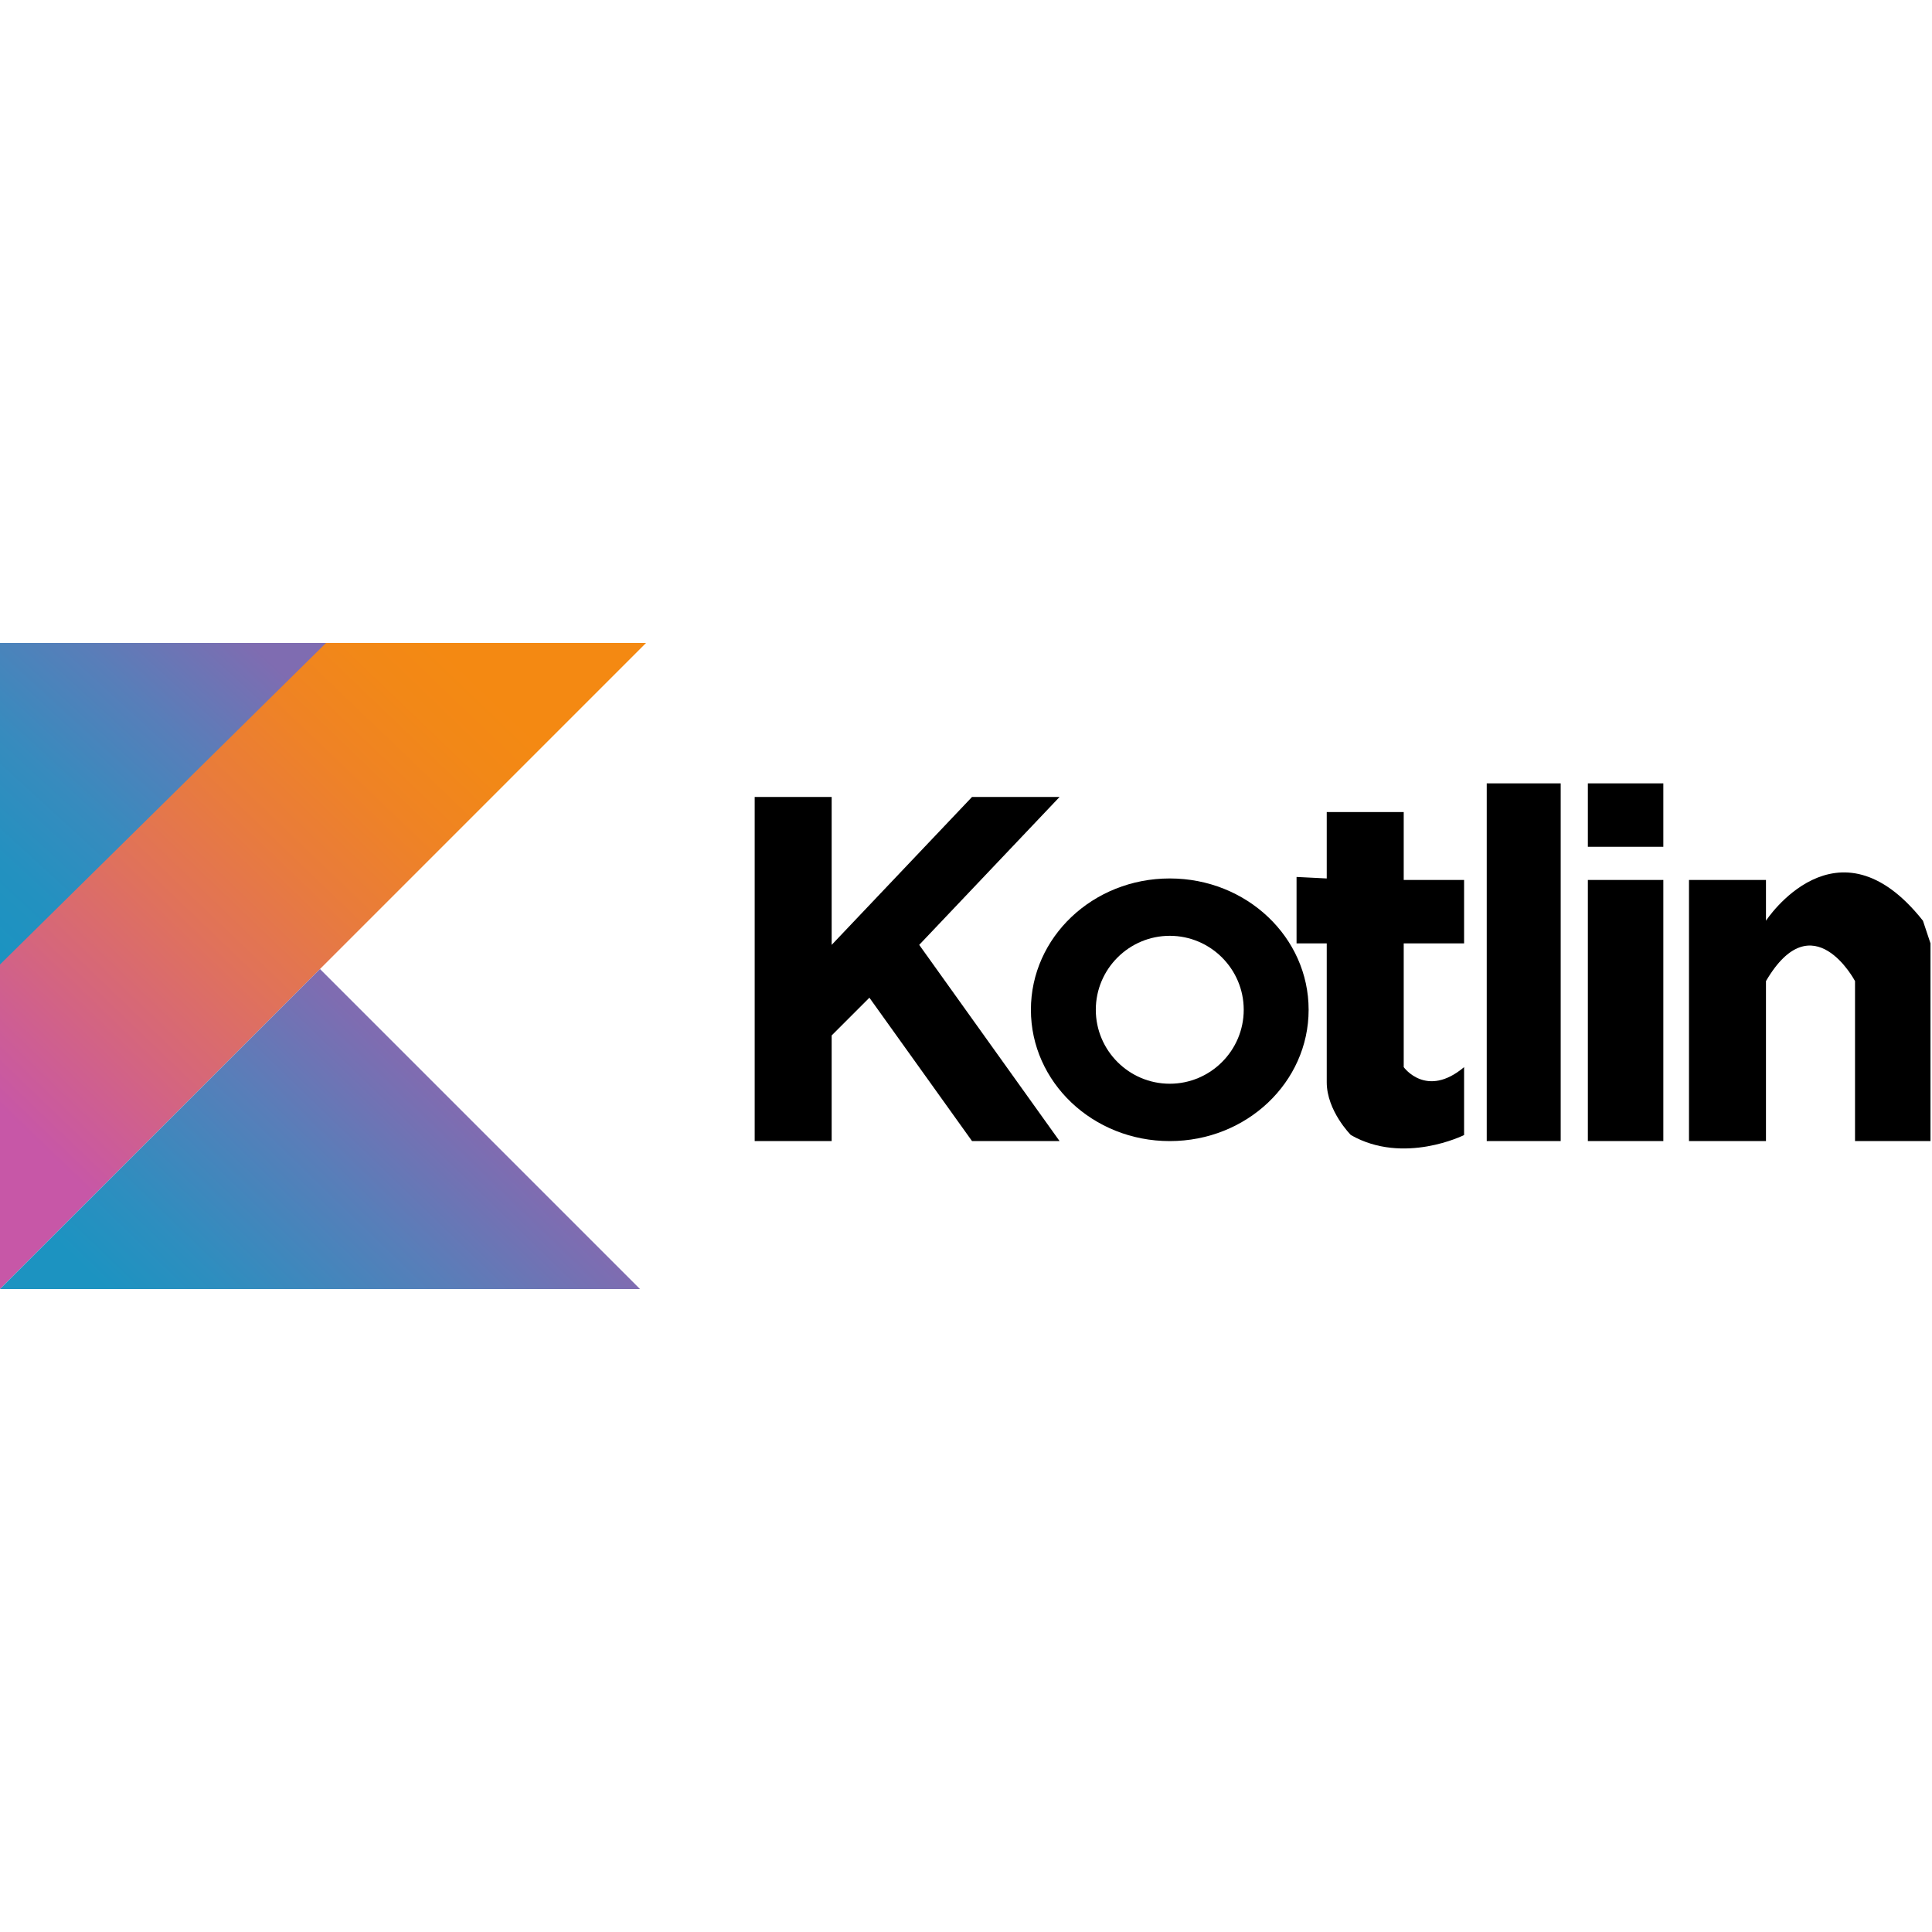
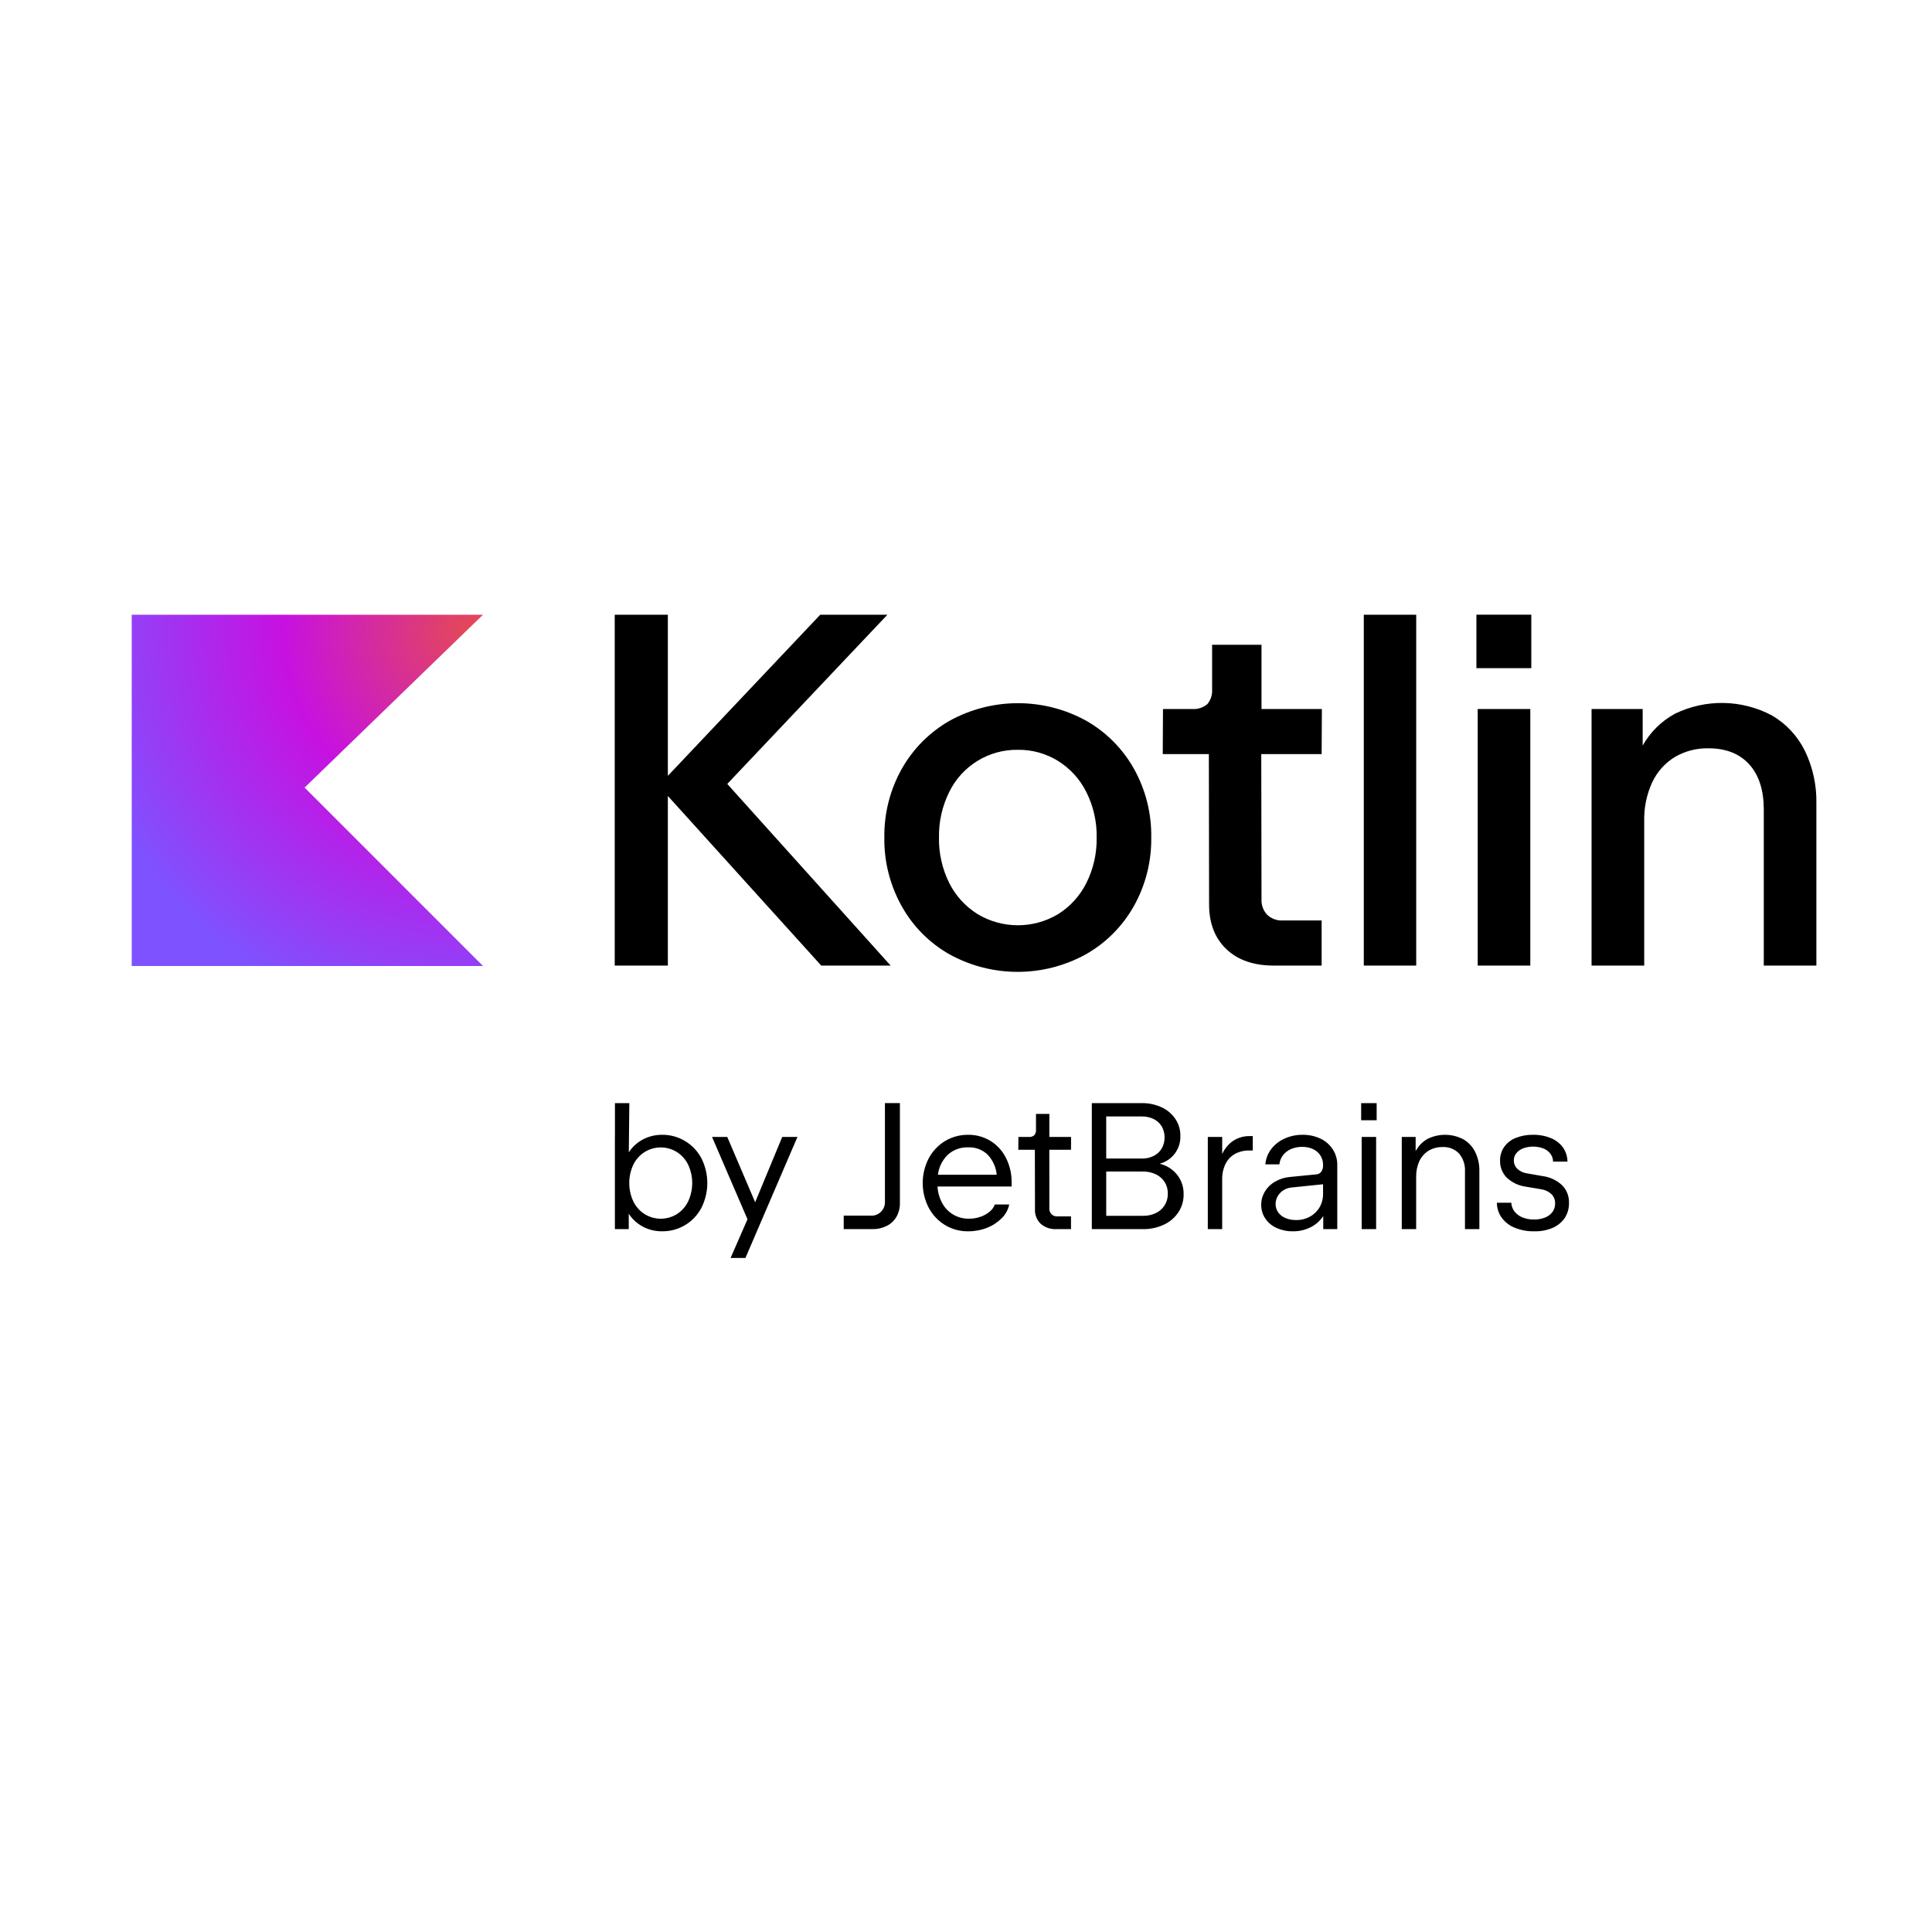
<svg xmlns="http://www.w3.org/2000/svg" viewBox="0 0 128 128">
-   <linearGradient id="kotlin-original-wordmark-a" gradientUnits="userSpaceOnUse" x1="-4.046" y1="59.126" x2="13.694" y2="39.749">
-     <stop offset="0" stop-color="#1c93c1" />
-     <stop offset=".163" stop-color="#2391c0" />
-     <stop offset=".404" stop-color="#378bbe" />
-     <stop offset=".696" stop-color="#587eb9" />
-     <stop offset=".995" stop-color="#7f6cb1" />
-   </linearGradient>
-   <path fill="url(#kotlin-original-wordmark-a)" d="M0 42.6h22.2L0 64.5z" />
-   <linearGradient id="kotlin-original-wordmark-b" gradientUnits="userSpaceOnUse" x1="1.085" y1="74.46" x2="30.957" y2="43.285">
-     <stop offset="0" stop-color="#c757a7" />
-     <stop offset=".046" stop-color="#ca5a9e" />
-     <stop offset=".241" stop-color="#d66779" />
-     <stop offset=".428" stop-color="#e17357" />
-     <stop offset=".6" stop-color="#e97c3a" />
-     <stop offset=".756" stop-color="#ef8324" />
-     <stop offset=".888" stop-color="#f28817" />
-     <stop offset=".982" stop-color="#f48912" />
-   </linearGradient>
-   <path fill="url(#kotlin-original-wordmark-b)" d="M0 85.4l42.8-42.8H21.6L0 63.9z" />
-   <linearGradient id="kotlin-original-wordmark-c" gradientUnits="userSpaceOnUse" x1="14.38" y1="92.496" x2="31.487" y2="74.781">
-     <stop offset="0" stop-color="#1c93c1" />
-     <stop offset=".216" stop-color="#2d8ebf" />
-     <stop offset=".64" stop-color="#587eb9" />
-     <stop offset=".995" stop-color="#7f6cb1" />
-   </linearGradient>
-   <path fill="url(#kotlin-original-wordmark-c)" d="M42.4 85.4L21.2 64.2 0 85.4z" />
-   <g>
-     <path d="M50 75.6V52.8h5.1v9.8l9.3-9.8h5.8l-9.3 9.8 9.3 13h-5.8l-6.8-9.5-2.5 2.5v7z" />
-     <path d="M77.5 58.2c-5.1 0-9.2 3.9-9.2 8.7 0 4.8 4.1 8.7 9.2 8.7s9.2-3.9 9.2-8.7c0-4.8-4.1-8.7-9.2-8.7zm0 13.6c-2.7 0-4.9-2.2-4.9-4.9s2.2-4.9 4.9-4.9 4.9 2.2 4.9 4.9-2.2 4.9-4.9 4.9z" />
-     <path d="M87.9 53.8H93v4.5h4v4.2h-4v8.2s1.5 2.1 4 0v4.5s-4 2-7.5 0c0 0-1.6-1.6-1.6-3.5v-9.2h-2v-4.4l2 .1v-4.4zM98.5 51.9h4.9v23.7h-4.9zM105.2 51.9h5v4.2h-5zM105.2 58.3h5v17.3h-5zM111.9 58.3h5.1V61s4.7-7.2 10.4 0l.5 1.5v13.1h-5V65s-2.8-5.3-5.9 0v10.6h-5.1V58.3z" />
-   </g>
+   <defs>
+     <radialGradient id="a" cx="0" cy="0" r="1" fx="0" fy="0" gradientTransform="translate(31.27 41.62) scale(26.70313)" gradientUnits="userSpaceOnUse">
+       <stop offset=".003" stop-color="#e44857" />
+       <stop offset=".469" stop-color="#c711e1" />
+       <stop offset="1" stop-color="#7f52ff" />
+     </radialGradient>
+   </defs>
+   <path fill="url(#a)" d="M32 64H8.727V40.727H32L20.18 52.18Zm0 0" />
+   <path d="M58.793 40.727h-4.45L44.247 51.402V40.727h-3.52v23.246h3.52V52.734L54.41 63.973h4.598L48.184 51.938Zm13.156 7.015a9.38 9.38 0 0 0-9.015 0 8.425 8.425 0 0 0-3.18 3.18 9.035 9.035 0 0 0-1.164 4.566 9.039 9.039 0 0 0 1.156 4.559 8.316 8.316 0 0 0 3.172 3.187 9.364 9.364 0 0 0 9.008 0 8.41 8.41 0 0 0 3.187-3.187 9.033 9.033 0 0 0 1.16-4.559 9.024 9.024 0 0 0-1.152-4.566 8.377 8.377 0 0 0-3.172-3.18Zm.024 10.762a5.154 5.154 0 0 1-1.868 2.059 5.19 5.19 0 0 1-5.335 0 5.157 5.157 0 0 1-1.88-2.06 6.508 6.508 0 0 1-.68-3.015 6.524 6.524 0 0 1 .68-3.02 4.984 4.984 0 0 1 4.551-2.792 4.937 4.937 0 0 1 2.664.742c.801.5 1.446 1.21 1.868 2.059.468.933.703 1.968.683 3.011a6.463 6.463 0 0 1-.683 3.016Zm11.605-15.785h-3.273v2.922c.03.363-.082.726-.313 1.007a1.407 1.407 0 0 1-1.031.325h-1.91l-.016 2.988h3.055l.015 9.945c0 1.262.383 2.254 1.149 2.98.762.727 1.816 1.087 3.152 1.087h3.156v-2.989h-2.574c-.379.02-.75-.113-1.027-.37a1.392 1.392 0 0 1-.383-1.04l-.016-9.613h4l.016-2.988h-4Zm6.777 21.254h3.473V40.727h-3.473Zm7.461-19.707h3.637v-3.54h-3.637Zm.086 19.707h3.485v-17h-3.485Zm21.676-14.23a5.565 5.565 0 0 0-2.176-2.34 7.09 7.09 0 0 0-6.445-.11 5.44 5.44 0 0 0-2.125 2.102v-2.422h-3.387v17h3.489V54.41a5.815 5.815 0 0 1 .523-2.566 3.902 3.902 0 0 1 1.484-1.676 4.212 4.212 0 0 1 2.258-.59c1.153 0 2.047.356 2.692 1.063.64.707.96 1.699.964 2.972v10.36h3.485V53.246a7.666 7.666 0 0 0-.762-3.504ZM45.387 75.597a2.887 2.887 0 0 0-1.52-.414 2.701 2.701 0 0 0-1.265.304c-.38.2-.704.492-.942.856l.035-3.258h-.953v2.242h-.004v6.106h.918v-1.02c.235.363.559.656.942.86.39.206.828.308 1.27.304a2.903 2.903 0 0 0 2.6-1.55 3.649 3.649 0 0 0 0-3.294 2.938 2.938 0 0 0-1.081-1.136Zm.199 4.011c-.168.344-.43.633-.75.836a2.024 2.024 0 0 1-2.117 0 2.049 2.049 0 0 1-.754-.836 2.878 2.878 0 0 1 0-2.457c.168-.34.43-.629.754-.832a2.024 2.024 0 0 1 2.117 0c.32.203.582.493.75.832a2.88 2.88 0 0 1 0 2.457Zm4.445.043-1.847-4.324h-1.008l2.347 5.453-1.12 2.563h.984l3.445-8.016h-1.008Zm8.598-.066a.894.894 0 0 1-.578.902.874.874 0 0 1-.375.051h-1.778v.895h1.895c.336.007.664-.067.96-.215a1.52 1.52 0 0 0 .642-.606c.156-.281.234-.597.226-.918v-6.61h-.992Zm7-3.992a2.776 2.776 0 0 0-1.488-.41 2.936 2.936 0 0 0-1.536.418 2.986 2.986 0 0 0-1.078 1.148 3.56 3.56 0 0 0 0 3.262c.25.472.621.87 1.078 1.148.461.281.993.426 1.536.418.425.004.851-.074 1.246-.23.37-.141.703-.36.984-.641.25-.246.422-.562.492-.906h-.953c-.07.191-.191.355-.351.484a1.96 1.96 0 0 1-.614.336 2.213 2.213 0 0 1-.746.121 1.97 1.97 0 0 1-1.766-1.012c-.19-.347-.3-.73-.32-1.12h4.91v-.227a3.551 3.551 0 0 0-.367-1.653 2.8 2.8 0 0 0-1.027-1.136Zm-3.488 2.238c.058-.508.293-.977.66-1.332a1.9 1.9 0 0 1 1.34-.484c.472-.024.937.148 1.285.476.347.363.562.836.61 1.34Zm7.382-4.031h-.886v1.05a.495.495 0 0 1-.114.364.49.49 0 0 1-.363.113h-.687l-.008.848h1.097l.008 3.937c-.02.364.118.715.38.969.292.25.667.375 1.05.352h.957v-.844h-.894a.498.498 0 0 1-.54-.54l-.003-3.874h1.437l.004-.848h-1.438Zm7.309 3.3a1.842 1.842 0 0 0 1.371-1.84 1.941 1.941 0 0 0-.328-1.12 2.201 2.201 0 0 0-.906-.774 3.014 3.014 0 0 0-1.317-.281h-3.316v8.348h3.387a3.16 3.16 0 0 0 1.39-.297c.39-.18.723-.465.961-.825.23-.351.352-.769.344-1.19a1.998 1.998 0 0 0-.43-1.29 2.076 2.076 0 0 0-1.156-.73Zm-3.543-3.132h2.363c.27-.004.54.054.785.172.22.109.403.277.532.488.125.223.191.473.187.73a1.45 1.45 0 0 1-.187.73 1.29 1.29 0 0 1-.531.493 1.662 1.662 0 0 1-.786.176H73.29Zm3.875 5.879c-.14.226-.34.406-.582.52a1.862 1.862 0 0 1-.86.183H73.29v-2.934h2.434c.297-.004.593.059.859.188.238.113.441.289.582.515.14.227.211.493.207.758.004.274-.066.54-.207.77Zm4.55-4.274a2.127 2.127 0 0 0-.741.887v-1.133h-.953v6.106h.953v-3.29a2.25 2.25 0 0 1 .222-1.035c.137-.277.356-.507.625-.66.297-.156.625-.234.961-.226H83v-.953h-.184a1.965 1.965 0 0 0-1.101.304Zm5.778-.133a2.716 2.716 0 0 0-1.191-.257 2.84 2.84 0 0 0-1.2.254c-.343.152-.648.39-.878.69-.223.294-.36.645-.391 1.013h.93a1.21 1.21 0 0 1 .238-.602c.14-.18.324-.32.531-.41a1.86 1.86 0 0 1 .742-.145 1.7 1.7 0 0 1 .723.149c.2.094.367.238.488.426.118.191.176.41.172.636a.714.714 0 0 1-.117.434.435.435 0 0 1-.312.176l-1.786.175c-.34.032-.671.137-.968.31a1.86 1.86 0 0 0-.672.655c-.16.266-.246.57-.242.88-.004.323.09.64.27.905.183.274.44.489.745.625.336.153.707.23 1.078.223.407.008.813-.086 1.176-.266.34-.167.629-.425.84-.742v.864h.93v-4.235a1.867 1.867 0 0 0-.293-1.043 1.97 1.97 0 0 0-.813-.715Zm.164 3.66c.004.313-.078.622-.234.891a1.649 1.649 0 0 1-.64.617 1.84 1.84 0 0 1-.923.223 1.727 1.727 0 0 1-.699-.133 1.125 1.125 0 0 1-.476-.375.942.942 0 0 1-.172-.554c0-.18.047-.36.136-.516a1.184 1.184 0 0 1 .926-.578l2.082-.215Zm2.524-4.882h1.027v-1.133H90.18Zm.035 7.215h.957v-6.106h-.957Zm6.73-5.954a2.611 2.611 0 0 0-2.375-.02 2.011 2.011 0 0 0-.78.806v-.938h-.919v6.106h.953v-3.465a2.42 2.42 0 0 1 .215-1.047c.133-.281.344-.52.61-.684.28-.164.597-.25.925-.242.41-.023.809.133 1.094.43.277.336.418.765.39 1.199v3.809h.954v-3.852a2.757 2.757 0 0 0-.278-1.262 1.996 1.996 0 0 0-.789-.84Zm6.555 3.051a2.337 2.337 0 0 0-1.29-.61l-1.05-.183a1.197 1.197 0 0 1-.633-.3.749.749 0 0 1-.23-.56.73.73 0 0 1 .164-.476c.121-.148.281-.257.46-.324a1.962 1.962 0 0 1 1.337.012c.183.074.344.195.465.355a.883.883 0 0 1 .172.516h.953c0-.328-.102-.652-.29-.926a1.855 1.855 0 0 0-.792-.625 3.017 3.017 0 0 0-1.2-.226 2.955 2.955 0 0 0-1.16.214c-.304.122-.57.332-.758.602-.18.266-.273.582-.265.902a1.53 1.53 0 0 0 .453 1.13c.348.323.789.527 1.258.59l1.015.171c.254.035.493.148.68.324.16.164.25.383.242.613a.927.927 0 0 1-.172.56c-.125.17-.296.3-.492.374a1.902 1.902 0 0 1-.738.133 1.966 1.966 0 0 1-.762-.14 1.292 1.292 0 0 1-.531-.395.985.985 0 0 1-.207-.578h-.957c0 .351.11.699.316.988.219.297.52.531.864.668.414.168.859.25 1.308.238.418.012.832-.07 1.215-.23.32-.141.598-.368.797-.657.187-.293.285-.636.277-.984a1.6 1.6 0 0 0-.449-1.176Zm0 0" />
</svg>
